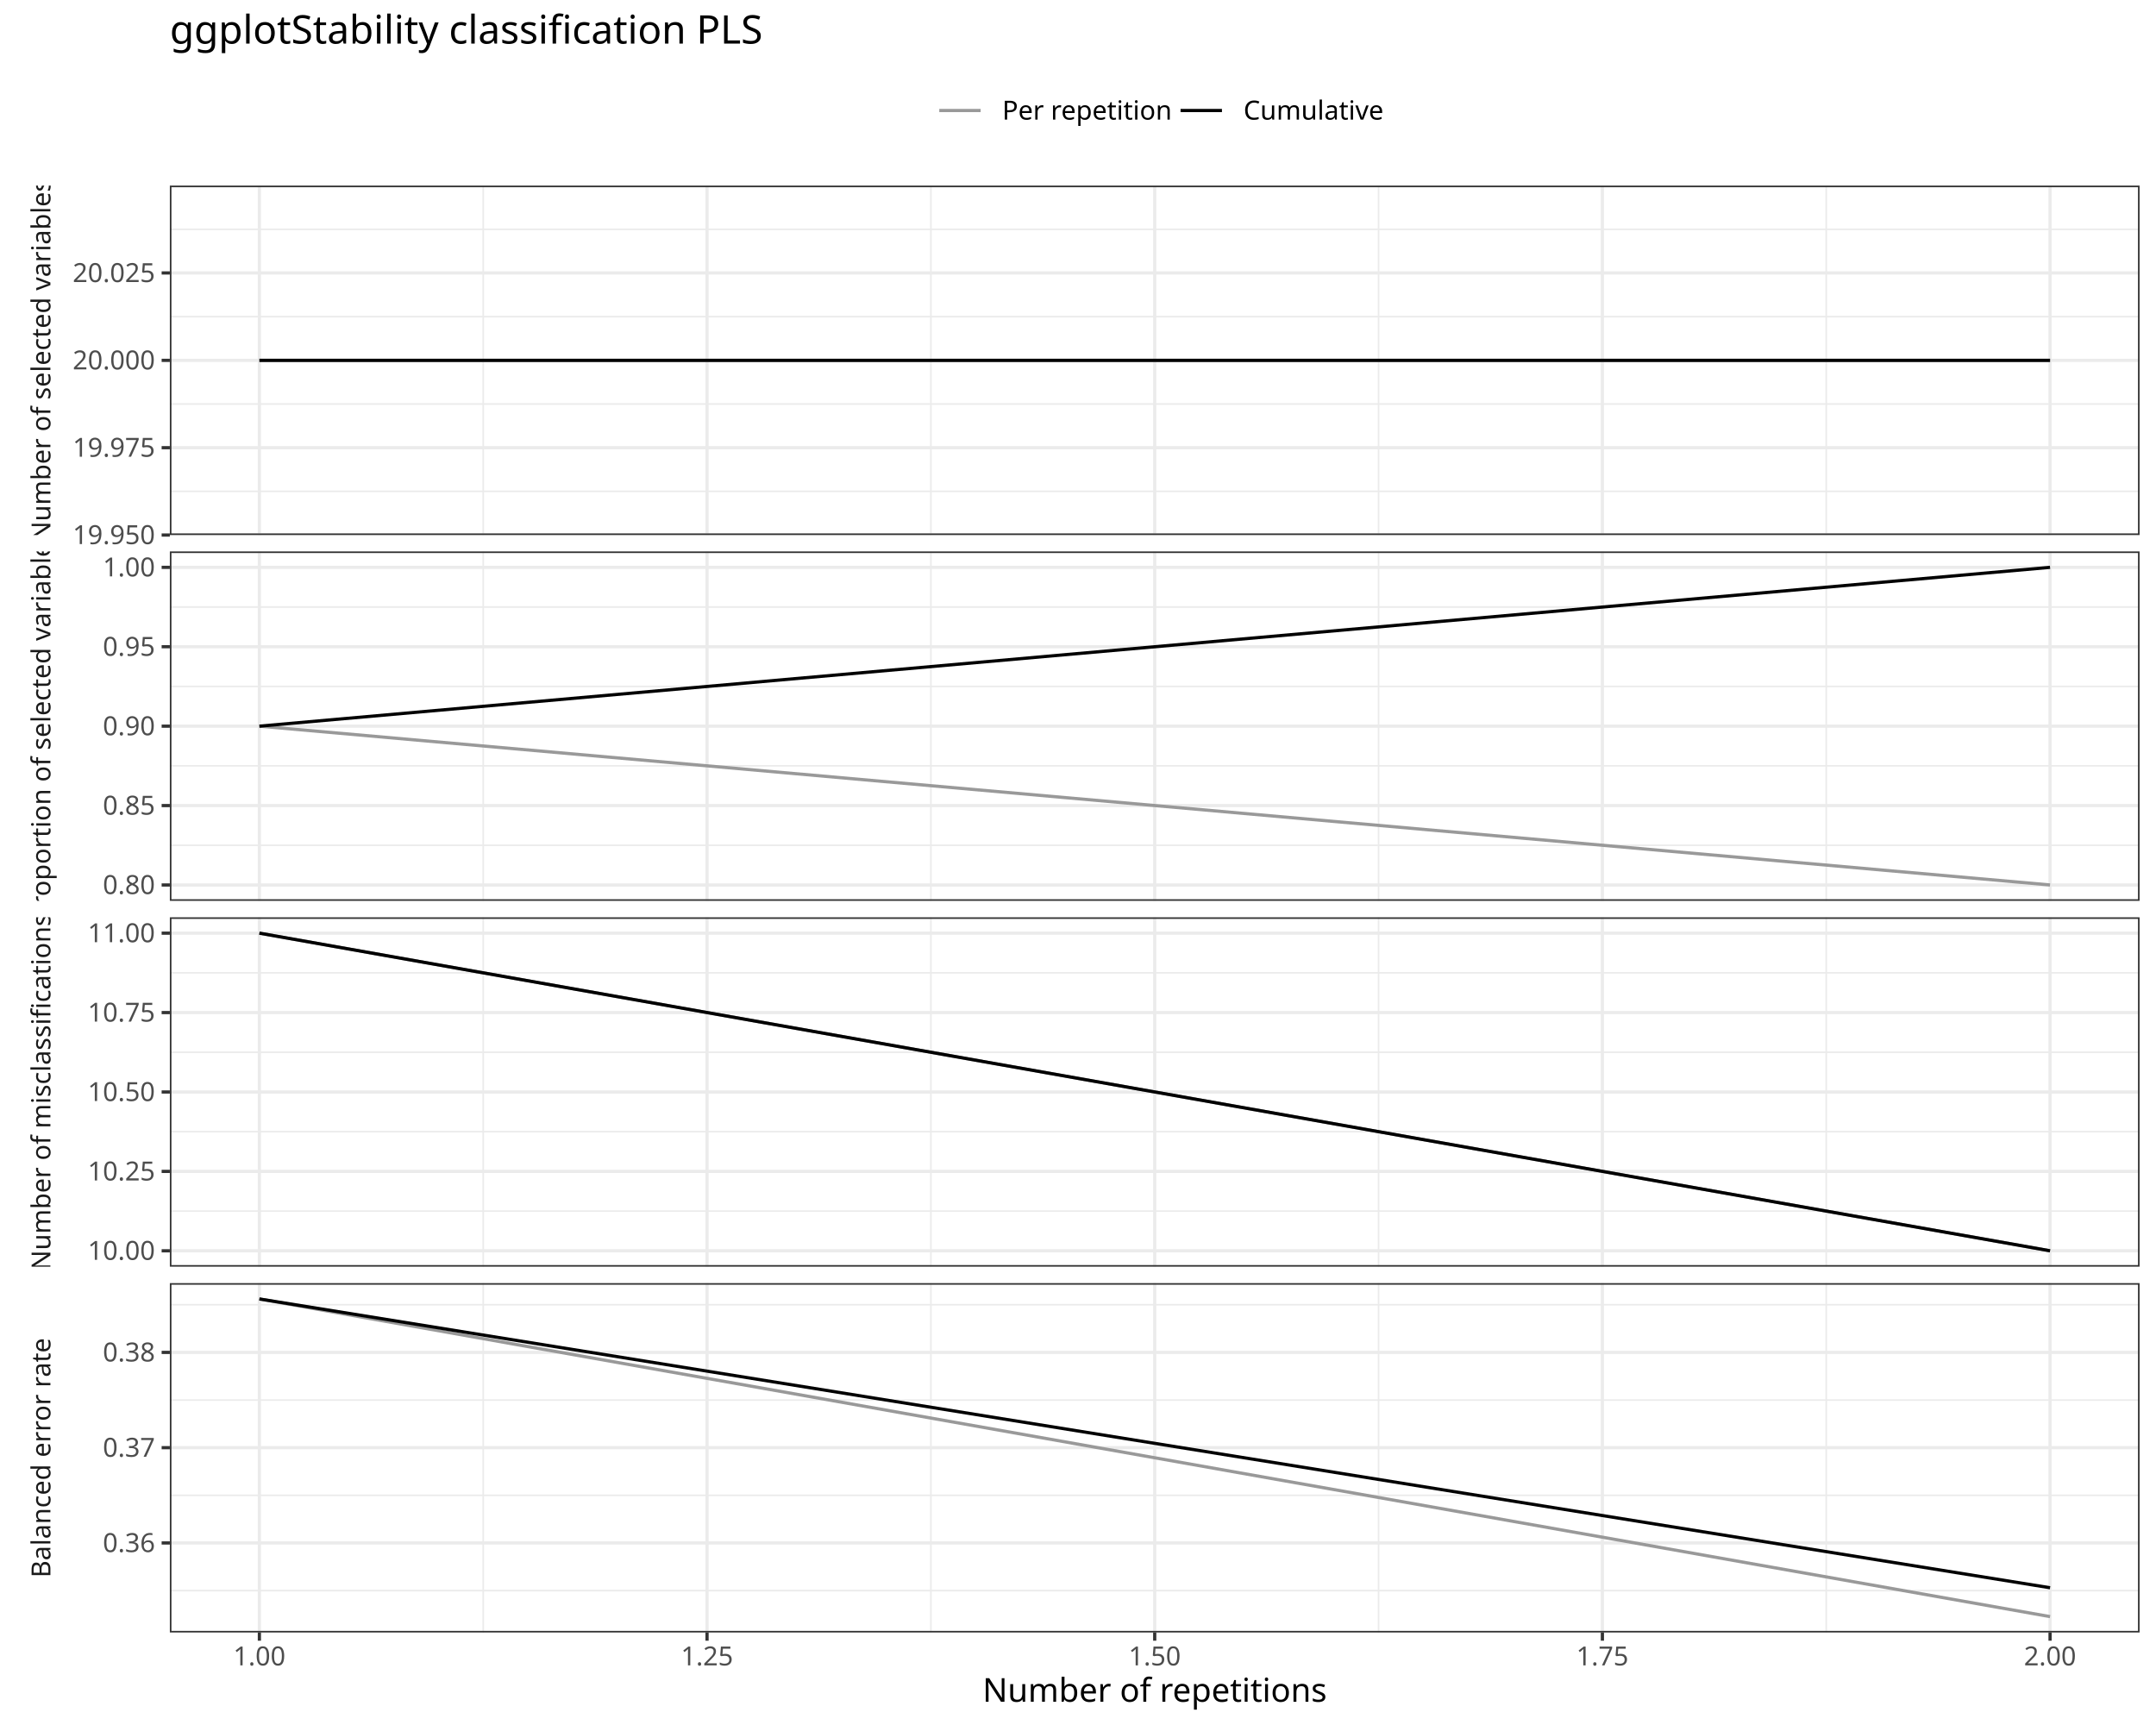
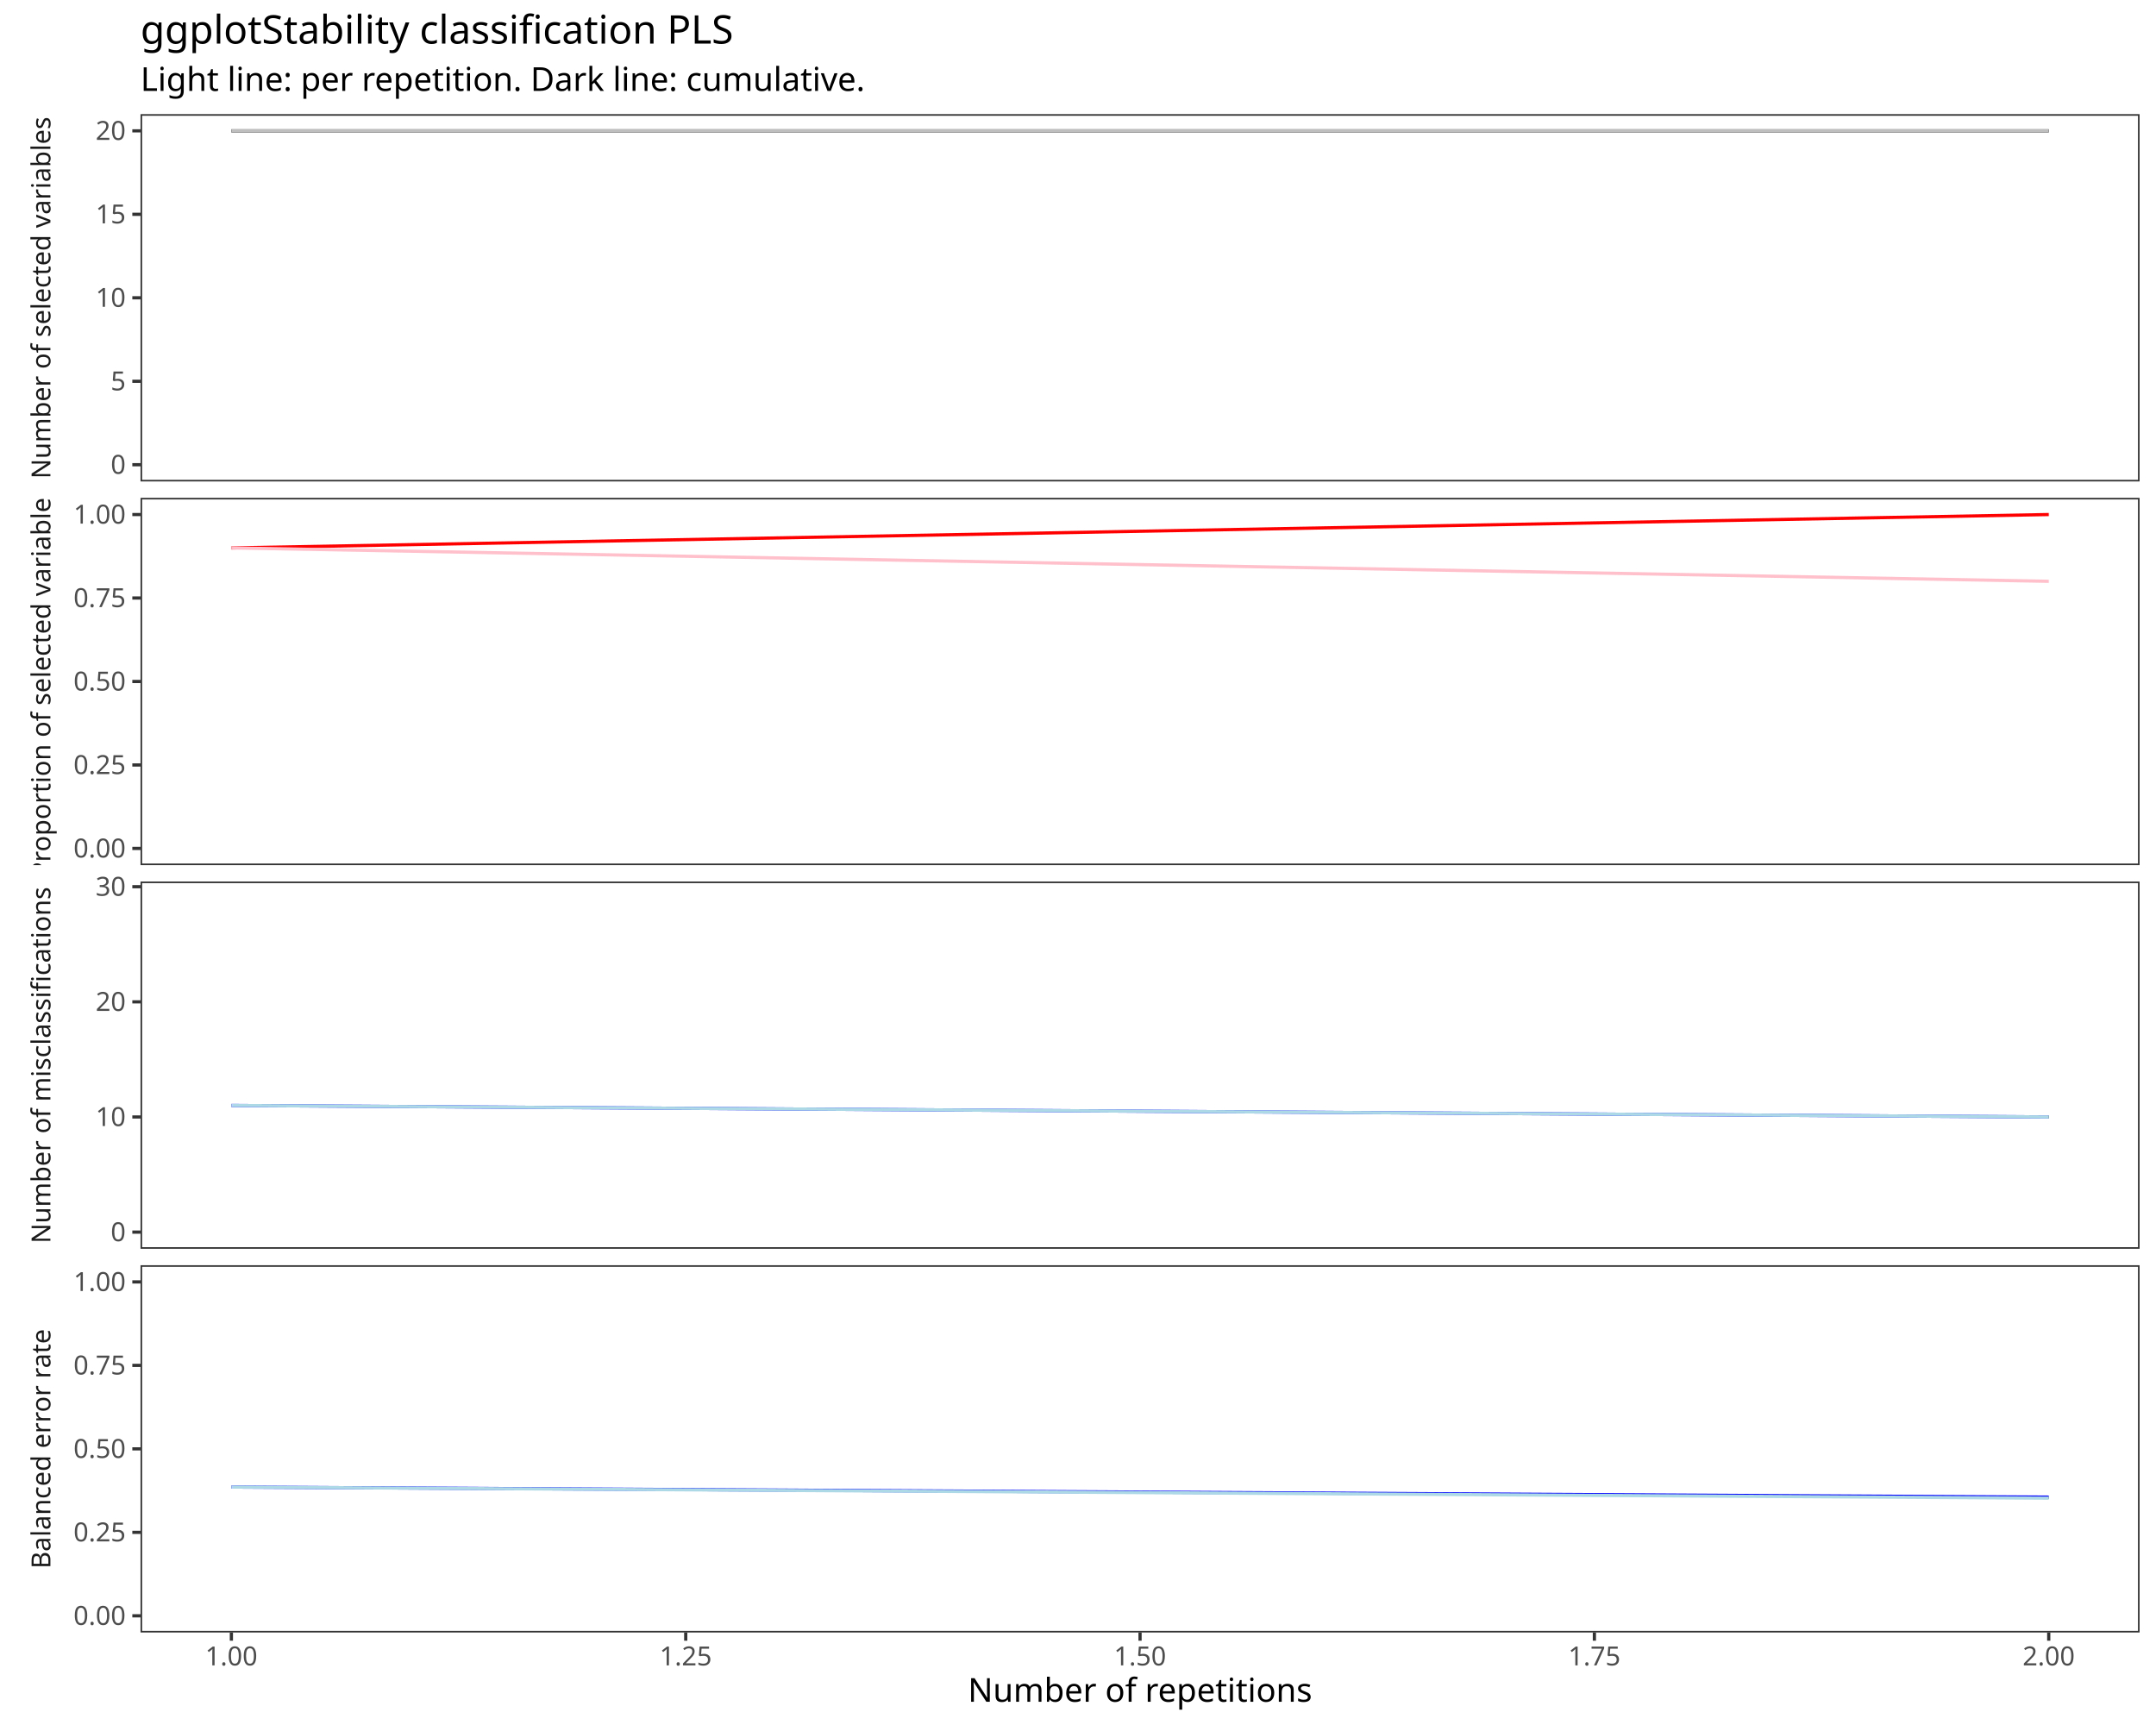
<svg xmlns="http://www.w3.org/2000/svg" class="svglite" data-engine-version="2.0" width="720.00pt" height="576.00pt" viewBox="0 0 720.00 576.00">
  <defs>
    <style type="text/css">
    .svglite line, .svglite polyline, .svglite polygon, .svglite path, .svglite rect, .svglite circle {
      fill: none;
      stroke: #000000;
      stroke-linecap: round;
      stroke-linejoin: round;
      stroke-miterlimit: 10.00;
    }
  </style>
  </defs>
  <rect width="100%" height="100%" style="stroke: none; fill: #FFFFFF;" />
  <defs>
    <clipPath id="cpMC4wMHw3MjAuMDB8MC4wMHw1NzYuMDA=">
      <rect x="0.00" y="0.00" width="720.00" height="576.00" />
    </clipPath>
  </defs>
  <g clip-path="url(#cpMC4wMHw3MjAuMDB8MC4wMHw1NzYuMDA=)">
    <rect x="0" y="0.00" width="720.00" height="576.00" style="stroke-width: 1.07; stroke: #FFFFFF; fill: #FFFFFF;" />
  </g>
  <defs>
-     <clipPath id="cpNTYuNzJ8NzE0LjUyfDYxLjk4fDE3OC42NQ==">
-       <rect x="56.72" y="61.98" width="657.80" height="116.67" />
+     <clipPath id="cpNDYuOTN8NzE0LjUyfDM4LjEyfDE2MC43Ng==">
+       <rect x="46.93" y="38.12" width="667.59" height="122.64" />
    </clipPath>
  </defs>
-   <g clip-path="url(#cpNTYuNzJ8NzE0LjUyfDYxLjk4fDE3OC42NQ==)">
-     <rect x="56.72" y="61.98" width="657.80" height="116.67" style="stroke-width: 1.07; stroke: none; fill: #FFFFFF;" />
-     <polyline points="56.72,164.07 714.52,164.07 " style="stroke-width: 0.53; stroke: #EBEBEB; stroke-linecap: butt;" />
-     <polyline points="56.72,134.90 714.52,134.90 " style="stroke-width: 0.53; stroke: #EBEBEB; stroke-linecap: butt;" />
-     <polyline points="56.72,105.73 714.52,105.73 " style="stroke-width: 0.53; stroke: #EBEBEB; stroke-linecap: butt;" />
-     <polyline points="56.72,76.57 714.52,76.57 " style="stroke-width: 0.53; stroke: #EBEBEB; stroke-linecap: butt;" />
-     <polyline points="56.72,61.98 714.52,61.98 " style="stroke-width: 0.53; stroke: #EBEBEB; stroke-linecap: butt;" />
-     <polyline points="161.37,178.65 161.37,61.98 " style="stroke-width: 0.53; stroke: #EBEBEB; stroke-linecap: butt;" />
-     <polyline points="310.87,178.65 310.87,61.98 " style="stroke-width: 0.53; stroke: #EBEBEB; stroke-linecap: butt;" />
-     <polyline points="460.37,178.65 460.37,61.98 " style="stroke-width: 0.53; stroke: #EBEBEB; stroke-linecap: butt;" />
-     <polyline points="609.87,178.65 609.87,61.98 " style="stroke-width: 0.53; stroke: #EBEBEB; stroke-linecap: butt;" />
-     <polyline points="56.72,178.65 714.52,178.65 " style="stroke-width: 1.07; stroke: #EBEBEB; stroke-linecap: butt;" />
-     <polyline points="56.72,149.49 714.52,149.49 " style="stroke-width: 1.07; stroke: #EBEBEB; stroke-linecap: butt;" />
-     <polyline points="56.72,120.32 714.52,120.32 " style="stroke-width: 1.07; stroke: #EBEBEB; stroke-linecap: butt;" />
-     <polyline points="56.72,91.15 714.52,91.15 " style="stroke-width: 1.07; stroke: #EBEBEB; stroke-linecap: butt;" />
-     <polyline points="86.62,178.65 86.62,61.98 " style="stroke-width: 1.07; stroke: #EBEBEB; stroke-linecap: butt;" />
-     <polyline points="236.12,178.65 236.12,61.98 " style="stroke-width: 1.07; stroke: #EBEBEB; stroke-linecap: butt;" />
-     <polyline points="385.62,178.65 385.62,61.98 " style="stroke-width: 1.07; stroke: #EBEBEB; stroke-linecap: butt;" />
-     <polyline points="535.12,178.65 535.12,61.98 " style="stroke-width: 1.07; stroke: #EBEBEB; stroke-linecap: butt;" />
-     <polyline points="684.62,178.65 684.62,61.98 " style="stroke-width: 1.07; stroke: #EBEBEB; stroke-linecap: butt;" />
-     <polyline points="86.62,120.32 684.62,120.32 " style="stroke-width: 1.07; stroke: #999999; stroke-linecap: butt;" />
-     <polyline points="86.62,120.32 684.62,120.32 " style="stroke-width: 1.07; stroke-linecap: butt;" />
-     <rect x="56.72" y="61.98" width="657.80" height="116.67" style="stroke-width: 1.07; stroke: #333333;" />
+   <g clip-path="url(#cpNDYuOTN8NzE0LjUyfDM4LjEyfDE2MC43Ng==)">
+     <rect x="46.93" y="38.12" width="667.59" height="122.64" style="stroke-width: 1.07; stroke: none; fill: #FFFFFF;" />
+     <polyline points="77.27,43.69 684.18,43.69 " style="stroke-width: 1.07; stroke-linecap: butt;" />
+     <polyline points="77.27,43.69 684.18,43.69 " style="stroke-width: 1.07; stroke: #BEBEBE; stroke-linecap: butt;" />
+     <rect x="46.93" y="38.12" width="667.59" height="122.64" style="stroke-width: 1.07; stroke: #333333;" />
  </g>
  <g clip-path="url(#cpMC4wMHw3MjAuMDB8MC4wMHw1NzYuMDA=)">
</g>
  <defs>
-     <clipPath id="cpNTYuNzJ8NzE0LjUyfDE4NC4xM3wzMDAuODE=">
-       <rect x="56.72" y="184.13" width="657.80" height="116.67" />
+     <clipPath id="cpNDYuOTN8NzE0LjUyfDE2Ni4yNHwyODguODc=">
+       <rect x="46.93" y="166.24" width="667.59" height="122.64" />
    </clipPath>
  </defs>
-   <g clip-path="url(#cpNTYuNzJ8NzE0LjUyfDE4NC4xM3wzMDAuODE=)">
-     <rect x="56.72" y="184.13" width="657.80" height="116.67" style="stroke-width: 1.07; stroke: none; fill: #FFFFFF;" />
-     <polyline points="56.72,282.25 714.52,282.25 " style="stroke-width: 0.53; stroke: #EBEBEB; stroke-linecap: butt;" />
-     <polyline points="56.72,255.73 714.52,255.73 " style="stroke-width: 0.53; stroke: #EBEBEB; stroke-linecap: butt;" />
-     <polyline points="56.72,229.21 714.52,229.21 " style="stroke-width: 0.53; stroke: #EBEBEB; stroke-linecap: butt;" />
-     <polyline points="56.72,202.70 714.52,202.70 " style="stroke-width: 0.53; stroke: #EBEBEB; stroke-linecap: butt;" />
-     <polyline points="161.37,300.81 161.37,184.13 " style="stroke-width: 0.53; stroke: #EBEBEB; stroke-linecap: butt;" />
-     <polyline points="310.87,300.81 310.87,184.13 " style="stroke-width: 0.53; stroke: #EBEBEB; stroke-linecap: butt;" />
-     <polyline points="460.37,300.81 460.37,184.13 " style="stroke-width: 0.53; stroke: #EBEBEB; stroke-linecap: butt;" />
-     <polyline points="609.87,300.81 609.87,184.13 " style="stroke-width: 0.53; stroke: #EBEBEB; stroke-linecap: butt;" />
-     <polyline points="56.72,295.50 714.52,295.50 " style="stroke-width: 1.07; stroke: #EBEBEB; stroke-linecap: butt;" />
-     <polyline points="56.72,268.99 714.52,268.99 " style="stroke-width: 1.07; stroke: #EBEBEB; stroke-linecap: butt;" />
-     <polyline points="56.72,242.47 714.52,242.47 " style="stroke-width: 1.07; stroke: #EBEBEB; stroke-linecap: butt;" />
-     <polyline points="56.72,215.95 714.52,215.95 " style="stroke-width: 1.07; stroke: #EBEBEB; stroke-linecap: butt;" />
-     <polyline points="56.72,189.44 714.52,189.44 " style="stroke-width: 1.07; stroke: #EBEBEB; stroke-linecap: butt;" />
-     <polyline points="86.62,300.81 86.62,184.13 " style="stroke-width: 1.07; stroke: #EBEBEB; stroke-linecap: butt;" />
-     <polyline points="236.12,300.81 236.12,184.13 " style="stroke-width: 1.07; stroke: #EBEBEB; stroke-linecap: butt;" />
-     <polyline points="385.62,300.81 385.62,184.13 " style="stroke-width: 1.07; stroke: #EBEBEB; stroke-linecap: butt;" />
-     <polyline points="535.12,300.81 535.12,184.13 " style="stroke-width: 1.07; stroke: #EBEBEB; stroke-linecap: butt;" />
-     <polyline points="684.62,300.81 684.62,184.13 " style="stroke-width: 1.07; stroke: #EBEBEB; stroke-linecap: butt;" />
-     <polyline points="86.62,242.47 684.62,295.50 " style="stroke-width: 1.07; stroke: #999999; stroke-linecap: butt;" />
-     <polyline points="86.62,242.47 684.62,189.44 " style="stroke-width: 1.07; stroke-linecap: butt;" />
-     <rect x="56.72" y="184.13" width="657.80" height="116.67" style="stroke-width: 1.07; stroke: #333333;" />
+   <g clip-path="url(#cpNDYuOTN8NzE0LjUyfDE2Ni4yNHwyODguODc=)">
+     <rect x="46.93" y="166.24" width="667.59" height="122.64" style="stroke-width: 1.07; stroke: none; fill: #FFFFFF;" />
+     <polyline points="77.27,182.96 684.18,171.81 " style="stroke-width: 1.07; stroke: #FF0000; stroke-linecap: butt;" />
+     <polyline points="77.27,182.96 684.18,194.11 " style="stroke-width: 1.07; stroke: #FFC0CB; stroke-linecap: butt;" />
+     <rect x="46.93" y="166.24" width="667.59" height="122.64" style="stroke-width: 1.07; stroke: #333333;" />
  </g>
  <g clip-path="url(#cpMC4wMHw3MjAuMDB8MC4wMHw1NzYuMDA=)">
</g>
  <defs>
-     <clipPath id="cpNTYuNzJ8NzE0LjUyfDMwNi4yOXw0MjIuOTY=">
-       <rect x="56.72" y="306.29" width="657.80" height="116.67" />
+     <clipPath id="cpNDYuOTN8NzE0LjUyfDI5NC4zNXw0MTYuOTk=">
+       <rect x="46.93" y="294.35" width="667.59" height="122.64" />
    </clipPath>
  </defs>
-   <g clip-path="url(#cpNTYuNzJ8NzE0LjUyfDMwNi4yOXw0MjIuOTY=)">
-     <rect x="56.72" y="306.29" width="657.80" height="116.67" style="stroke-width: 1.07; stroke: none; fill: #FFFFFF;" />
-     <polyline points="56.72,404.40 714.52,404.40 " style="stroke-width: 0.53; stroke: #EBEBEB; stroke-linecap: butt;" />
-     <polyline points="56.72,377.88 714.52,377.88 " style="stroke-width: 0.53; stroke: #EBEBEB; stroke-linecap: butt;" />
-     <polyline points="56.72,351.36 714.52,351.36 " style="stroke-width: 0.53; stroke: #EBEBEB; stroke-linecap: butt;" />
-     <polyline points="56.72,324.85 714.52,324.85 " style="stroke-width: 0.53; stroke: #EBEBEB; stroke-linecap: butt;" />
-     <polyline points="161.37,422.96 161.37,306.29 " style="stroke-width: 0.53; stroke: #EBEBEB; stroke-linecap: butt;" />
-     <polyline points="310.87,422.96 310.87,306.29 " style="stroke-width: 0.53; stroke: #EBEBEB; stroke-linecap: butt;" />
-     <polyline points="460.37,422.96 460.37,306.29 " style="stroke-width: 0.53; stroke: #EBEBEB; stroke-linecap: butt;" />
-     <polyline points="609.87,422.96 609.87,306.29 " style="stroke-width: 0.53; stroke: #EBEBEB; stroke-linecap: butt;" />
-     <polyline points="56.72,417.66 714.52,417.66 " style="stroke-width: 1.07; stroke: #EBEBEB; stroke-linecap: butt;" />
-     <polyline points="56.72,391.14 714.52,391.14 " style="stroke-width: 1.07; stroke: #EBEBEB; stroke-linecap: butt;" />
-     <polyline points="56.72,364.62 714.52,364.62 " style="stroke-width: 1.07; stroke: #EBEBEB; stroke-linecap: butt;" />
-     <polyline points="56.72,338.11 714.52,338.11 " style="stroke-width: 1.07; stroke: #EBEBEB; stroke-linecap: butt;" />
-     <polyline points="56.72,311.59 714.52,311.59 " style="stroke-width: 1.07; stroke: #EBEBEB; stroke-linecap: butt;" />
-     <polyline points="86.62,422.96 86.62,306.29 " style="stroke-width: 1.07; stroke: #EBEBEB; stroke-linecap: butt;" />
-     <polyline points="236.12,422.96 236.12,306.29 " style="stroke-width: 1.07; stroke: #EBEBEB; stroke-linecap: butt;" />
-     <polyline points="385.62,422.96 385.62,306.29 " style="stroke-width: 1.07; stroke: #EBEBEB; stroke-linecap: butt;" />
-     <polyline points="535.12,422.96 535.12,306.29 " style="stroke-width: 1.07; stroke: #EBEBEB; stroke-linecap: butt;" />
-     <polyline points="684.62,422.96 684.62,306.29 " style="stroke-width: 1.07; stroke: #EBEBEB; stroke-linecap: butt;" />
-     <polyline points="86.62,311.59 684.62,417.66 " style="stroke-width: 1.07; stroke: #999999; stroke-linecap: butt;" />
-     <polyline points="86.62,311.59 684.62,417.66 " style="stroke-width: 1.07; stroke-linecap: butt;" />
-     <rect x="56.72" y="306.29" width="657.80" height="116.67" style="stroke-width: 1.07; stroke: #333333;" />
+   <g clip-path="url(#cpNDYuOTN8NzE0LjUyfDI5NC4zNXw0MTYuOTk=)">
+     <rect x="46.93" y="294.35" width="667.59" height="122.64" style="stroke-width: 1.07; stroke: none; fill: #FFFFFF;" />
+     <polyline points="77.27,369.13 684.18,372.97 " style="stroke-width: 1.07; stroke: #0000FF; stroke-linecap: butt;" />
+     <polyline points="77.27,369.13 684.18,372.97 " style="stroke-width: 1.07; stroke: #ADD8E6; stroke-linecap: butt;" />
+     <rect x="46.93" y="294.35" width="667.59" height="122.64" style="stroke-width: 1.07; stroke: #333333;" />
  </g>
  <g clip-path="url(#cpMC4wMHw3MjAuMDB8MC4wMHw1NzYuMDA=)">
</g>
  <defs>
-     <clipPath id="cpNTYuNzJ8NzE0LjUyfDQyOC40NHw1NDUuMTE=">
-       <rect x="56.72" y="428.44" width="657.80" height="116.67" />
+     <clipPath id="cpNDYuOTN8NzE0LjUyfDQyMi40N3w1NDUuMTE=">
+       <rect x="46.93" y="422.47" width="667.59" height="122.64" />
    </clipPath>
  </defs>
-   <g clip-path="url(#cpNTYuNzJ8NzE0LjUyfDQyOC40NHw1NDUuMTE=)">
-     <rect x="56.72" y="428.44" width="657.80" height="116.67" style="stroke-width: 1.07; stroke: none; fill: #FFFFFF;" />
-     <polyline points="56.72,531.13 714.52,531.13 " style="stroke-width: 0.53; stroke: #EBEBEB; stroke-linecap: butt;" />
-     <polyline points="56.72,499.31 714.52,499.31 " style="stroke-width: 0.53; stroke: #EBEBEB; stroke-linecap: butt;" />
-     <polyline points="56.72,467.49 714.52,467.49 " style="stroke-width: 0.53; stroke: #EBEBEB; stroke-linecap: butt;" />
-     <polyline points="56.72,435.67 714.52,435.67 " style="stroke-width: 0.53; stroke: #EBEBEB; stroke-linecap: butt;" />
-     <polyline points="161.37,545.11 161.37,428.44 " style="stroke-width: 0.53; stroke: #EBEBEB; stroke-linecap: butt;" />
-     <polyline points="310.87,545.11 310.87,428.44 " style="stroke-width: 0.53; stroke: #EBEBEB; stroke-linecap: butt;" />
-     <polyline points="460.37,545.11 460.37,428.44 " style="stroke-width: 0.53; stroke: #EBEBEB; stroke-linecap: butt;" />
-     <polyline points="609.87,545.11 609.87,428.44 " style="stroke-width: 0.53; stroke: #EBEBEB; stroke-linecap: butt;" />
-     <polyline points="56.72,515.22 714.52,515.22 " style="stroke-width: 1.07; stroke: #EBEBEB; stroke-linecap: butt;" />
-     <polyline points="56.72,483.40 714.52,483.40 " style="stroke-width: 1.07; stroke: #EBEBEB; stroke-linecap: butt;" />
-     <polyline points="56.72,451.58 714.52,451.58 " style="stroke-width: 1.07; stroke: #EBEBEB; stroke-linecap: butt;" />
-     <polyline points="86.62,545.11 86.62,428.44 " style="stroke-width: 1.07; stroke: #EBEBEB; stroke-linecap: butt;" />
-     <polyline points="236.12,545.11 236.12,428.44 " style="stroke-width: 1.07; stroke: #EBEBEB; stroke-linecap: butt;" />
-     <polyline points="385.62,545.11 385.62,428.44 " style="stroke-width: 1.07; stroke: #EBEBEB; stroke-linecap: butt;" />
-     <polyline points="535.12,545.11 535.12,428.44 " style="stroke-width: 1.07; stroke: #EBEBEB; stroke-linecap: butt;" />
-     <polyline points="684.62,545.11 684.62,428.44 " style="stroke-width: 1.07; stroke: #EBEBEB; stroke-linecap: butt;" />
-     <polyline points="86.62,433.74 684.62,539.81 " style="stroke-width: 1.07; stroke: #999999; stroke-linecap: butt;" />
-     <polyline points="86.62,433.74 684.62,530.17 " style="stroke-width: 1.07; stroke-linecap: butt;" />
-     <rect x="56.72" y="428.44" width="657.80" height="116.67" style="stroke-width: 1.07; stroke: #333333;" />
+   <g clip-path="url(#cpNDYuOTN8NzE0LjUyfDQyMi40N3w1NDUuMTE=)">
+     <rect x="46.93" y="422.47" width="667.59" height="122.64" style="stroke-width: 1.07; stroke: none; fill: #FFFFFF;" />
+     <polyline points="77.27,496.55 684.18,499.93 " style="stroke-width: 1.07; stroke: #0000FF; stroke-linecap: butt;" />
+     <polyline points="77.27,496.55 684.18,500.26 " style="stroke-width: 1.07; stroke: #ADD8E6; stroke-linecap: butt;" />
+     <rect x="46.93" y="422.47" width="667.59" height="122.64" style="stroke-width: 1.07; stroke: #333333;" />
  </g>
  <g clip-path="url(#cpMC4wMHw3MjAuMDB8MC4wMHw1NzYuMDA=)">
</g>
  <defs>
-     <clipPath id="cpNS40OHwyMi4xM3w2MS45OHwxNzguNjU=">
-       <rect x="5.48" y="61.98" width="16.65" height="116.67" />
+     <clipPath id="cpNS40OHwyMi4xM3wzOC4xMnwxNjAuNzY=">
+       <rect x="5.48" y="38.12" width="16.65" height="122.64" />
    </clipPath>
  </defs>
-   <g clip-path="url(#cpNS40OHwyMi4xM3w2MS45OHwxNzguNjU=)">
-     <text transform="translate(16.83,120.32) rotate(-90)" text-anchor="middle" style="font-size: 8.80px; fill: #1A1A1A; font-family: sans;" textLength="113.98px" lengthAdjust="spacingAndGlyphs">Number of selected variables</text>
+   <g clip-path="url(#cpNS40OHwyMi4xM3wzOC4xMnwxNjAuNzY=)">
+     <text transform="translate(16.83,99.44) rotate(-90)" text-anchor="middle" style="font-size: 8.80px; fill: #1A1A1A; font-family: sans;" textLength="113.98px" lengthAdjust="spacingAndGlyphs">Number of selected variables</text>
  </g>
  <g clip-path="url(#cpMC4wMHw3MjAuMDB8MC4wMHw1NzYuMDA=)">
</g>
  <defs>
-     <clipPath id="cpNS40OHwyMi4xM3wxODQuMTN8MzAwLjgx">
-       <rect x="5.48" y="184.13" width="16.65" height="116.67" />
+     <clipPath id="cpNS40OHwyMi4xM3wxNjYuMjR8Mjg4Ljg3">
+       <rect x="5.48" y="166.24" width="16.65" height="122.64" />
    </clipPath>
  </defs>
-   <g clip-path="url(#cpNS40OHwyMi4xM3wxODQuMTN8MzAwLjgx)">
-     <text transform="translate(16.83,242.47) rotate(-90)" text-anchor="middle" style="font-size: 8.80px; fill: #1A1A1A; font-family: sans;" textLength="123.28px" lengthAdjust="spacingAndGlyphs">Proportion of selected variables</text>
+   <g clip-path="url(#cpNS40OHwyMi4xM3wxNjYuMjR8Mjg4Ljg3)">
+     <text transform="translate(16.83,227.56) rotate(-90)" text-anchor="middle" style="font-size: 8.80px; fill: #1A1A1A; font-family: sans;" textLength="123.28px" lengthAdjust="spacingAndGlyphs">Proportion of selected variables</text>
  </g>
  <g clip-path="url(#cpMC4wMHw3MjAuMDB8MC4wMHw1NzYuMDA=)">
</g>
  <defs>
-     <clipPath id="cpNS40OHwyMi4xM3wzMDYuMjl8NDIyLjk2">
-       <rect x="5.48" y="306.29" width="16.65" height="116.67" />
+     <clipPath id="cpNS40OHwyMi4xM3wyOTQuMzV8NDE2Ljk5">
+       <rect x="5.48" y="294.35" width="16.65" height="122.64" />
    </clipPath>
  </defs>
-   <g clip-path="url(#cpNS40OHwyMi4xM3wzMDYuMjl8NDIyLjk2)">
-     <text transform="translate(16.83,364.62) rotate(-90)" text-anchor="middle" style="font-size: 8.80px; fill: #1A1A1A; font-family: sans;" textLength="111.52px" lengthAdjust="spacingAndGlyphs">Number of misclassifications</text>
+   <g clip-path="url(#cpNS40OHwyMi4xM3wyOTQuMzV8NDE2Ljk5)">
+     <text transform="translate(16.83,355.67) rotate(-90)" text-anchor="middle" style="font-size: 8.80px; fill: #1A1A1A; font-family: sans;" textLength="111.52px" lengthAdjust="spacingAndGlyphs">Number of misclassifications</text>
  </g>
  <g clip-path="url(#cpMC4wMHw3MjAuMDB8MC4wMHw1NzYuMDA=)">
</g>
  <defs>
-     <clipPath id="cpNS40OHwyMi4xM3w0MjguNDR8NTQ1LjEx">
-       <rect x="5.48" y="428.44" width="16.65" height="116.67" />
+     <clipPath id="cpNS40OHwyMi4xM3w0MjIuNDd8NTQ1LjEx">
+       <rect x="5.48" y="422.47" width="16.65" height="122.64" />
    </clipPath>
  </defs>
-   <g clip-path="url(#cpNS40OHwyMi4xM3w0MjguNDR8NTQ1LjEx)">
-     <text transform="translate(16.83,486.78) rotate(-90)" text-anchor="middle" style="font-size: 8.80px; fill: #1A1A1A; font-family: sans;" textLength="75.34px" lengthAdjust="spacingAndGlyphs">Balanced error rate</text>
+   <g clip-path="url(#cpNS40OHwyMi4xM3w0MjIuNDd8NTQ1LjEx)">
+     <text transform="translate(16.83,483.79) rotate(-90)" text-anchor="middle" style="font-size: 8.80px; fill: #1A1A1A; font-family: sans;" textLength="75.34px" lengthAdjust="spacingAndGlyphs">Balanced error rate</text>
  </g>
  <g clip-path="url(#cpMC4wMHw3MjAuMDB8MC4wMHw1NzYuMDA=)">
-     <polyline points="86.62,547.85 86.62,545.11 " style="stroke-width: 1.07; stroke: #333333; stroke-linecap: butt;" />
-     <polyline points="236.12,547.85 236.12,545.11 " style="stroke-width: 1.07; stroke: #333333; stroke-linecap: butt;" />
-     <polyline points="385.62,547.85 385.62,545.11 " style="stroke-width: 1.07; stroke: #333333; stroke-linecap: butt;" />
-     <polyline points="535.12,547.85 535.12,545.11 " style="stroke-width: 1.07; stroke: #333333; stroke-linecap: butt;" />
-     <polyline points="684.62,547.85 684.62,545.11 " style="stroke-width: 1.07; stroke: #333333; stroke-linecap: butt;" />
-     <text x="86.62" y="556.10" text-anchor="middle" style="font-size: 8.80px; fill: #4D4D4D; font-family: sans;" textLength="17.13px" lengthAdjust="spacingAndGlyphs">1.00</text>
-     <text x="236.12" y="556.10" text-anchor="middle" style="font-size: 8.80px; fill: #4D4D4D; font-family: sans;" textLength="17.13px" lengthAdjust="spacingAndGlyphs">1.25</text>
-     <text x="385.62" y="556.10" text-anchor="middle" style="font-size: 8.80px; fill: #4D4D4D; font-family: sans;" textLength="17.13px" lengthAdjust="spacingAndGlyphs">1.50</text>
-     <text x="535.12" y="556.10" text-anchor="middle" style="font-size: 8.80px; fill: #4D4D4D; font-family: sans;" textLength="17.13px" lengthAdjust="spacingAndGlyphs">1.75</text>
-     <text x="684.62" y="556.10" text-anchor="middle" style="font-size: 8.80px; fill: #4D4D4D; font-family: sans;" textLength="17.13px" lengthAdjust="spacingAndGlyphs">2.00</text>
-     <text x="51.79" y="181.68" text-anchor="end" style="font-size: 8.80px; fill: #4D4D4D; font-family: sans;" textLength="26.92px" lengthAdjust="spacingAndGlyphs">19.950</text>
-     <text x="51.79" y="152.51" text-anchor="end" style="font-size: 8.80px; fill: #4D4D4D; font-family: sans;" textLength="26.92px" lengthAdjust="spacingAndGlyphs">19.975</text>
-     <text x="51.79" y="123.35" text-anchor="end" style="font-size: 8.80px; fill: #4D4D4D; font-family: sans;" textLength="26.92px" lengthAdjust="spacingAndGlyphs">20.000</text>
-     <text x="51.79" y="94.18" text-anchor="end" style="font-size: 8.80px; fill: #4D4D4D; font-family: sans;" textLength="26.92px" lengthAdjust="spacingAndGlyphs">20.025</text>
-     <polyline points="53.98,178.65 56.72,178.65 " style="stroke-width: 1.07; stroke: #333333; stroke-linecap: butt;" />
-     <polyline points="53.98,149.49 56.72,149.49 " style="stroke-width: 1.07; stroke: #333333; stroke-linecap: butt;" />
-     <polyline points="53.98,120.32 56.72,120.32 " style="stroke-width: 1.07; stroke: #333333; stroke-linecap: butt;" />
-     <polyline points="53.98,91.15 56.72,91.15 " style="stroke-width: 1.07; stroke: #333333; stroke-linecap: butt;" />
-     <text x="51.79" y="298.53" text-anchor="end" style="font-size: 8.80px; fill: #4D4D4D; font-family: sans;" textLength="17.13px" lengthAdjust="spacingAndGlyphs">0.80</text>
-     <text x="51.79" y="272.02" text-anchor="end" style="font-size: 8.80px; fill: #4D4D4D; font-family: sans;" textLength="17.13px" lengthAdjust="spacingAndGlyphs">0.85</text>
-     <text x="51.79" y="245.50" text-anchor="end" style="font-size: 8.80px; fill: #4D4D4D; font-family: sans;" textLength="17.13px" lengthAdjust="spacingAndGlyphs">0.90</text>
-     <text x="51.79" y="218.98" text-anchor="end" style="font-size: 8.80px; fill: #4D4D4D; font-family: sans;" textLength="17.13px" lengthAdjust="spacingAndGlyphs">0.95</text>
-     <text x="51.79" y="192.47" text-anchor="end" style="font-size: 8.80px; fill: #4D4D4D; font-family: sans;" textLength="17.13px" lengthAdjust="spacingAndGlyphs">1.00</text>
-     <polyline points="53.98,295.50 56.72,295.50 " style="stroke-width: 1.07; stroke: #333333; stroke-linecap: butt;" />
-     <polyline points="53.98,268.99 56.72,268.99 " style="stroke-width: 1.07; stroke: #333333; stroke-linecap: butt;" />
-     <polyline points="53.98,242.47 56.72,242.47 " style="stroke-width: 1.07; stroke: #333333; stroke-linecap: butt;" />
-     <polyline points="53.98,215.95 56.72,215.95 " style="stroke-width: 1.07; stroke: #333333; stroke-linecap: butt;" />
-     <polyline points="53.98,189.44 56.72,189.44 " style="stroke-width: 1.07; stroke: #333333; stroke-linecap: butt;" />
-     <text x="51.79" y="420.68" text-anchor="end" style="font-size: 8.80px; fill: #4D4D4D; font-family: sans;" textLength="22.02px" lengthAdjust="spacingAndGlyphs">10.00</text>
-     <text x="51.79" y="394.17" text-anchor="end" style="font-size: 8.80px; fill: #4D4D4D; font-family: sans;" textLength="22.02px" lengthAdjust="spacingAndGlyphs">10.25</text>
-     <text x="51.79" y="367.65" text-anchor="end" style="font-size: 8.80px; fill: #4D4D4D; font-family: sans;" textLength="22.02px" lengthAdjust="spacingAndGlyphs">10.50</text>
-     <text x="51.79" y="341.13" text-anchor="end" style="font-size: 8.80px; fill: #4D4D4D; font-family: sans;" textLength="22.02px" lengthAdjust="spacingAndGlyphs">10.75</text>
-     <text x="51.79" y="314.62" text-anchor="end" style="font-size: 8.80px; fill: #4D4D4D; font-family: sans;" textLength="22.02px" lengthAdjust="spacingAndGlyphs">11.00</text>
-     <polyline points="53.98,417.66 56.72,417.66 " style="stroke-width: 1.07; stroke: #333333; stroke-linecap: butt;" />
-     <polyline points="53.98,391.14 56.72,391.14 " style="stroke-width: 1.07; stroke: #333333; stroke-linecap: butt;" />
-     <polyline points="53.98,364.62 56.72,364.62 " style="stroke-width: 1.07; stroke: #333333; stroke-linecap: butt;" />
-     <polyline points="53.98,338.11 56.72,338.11 " style="stroke-width: 1.07; stroke: #333333; stroke-linecap: butt;" />
-     <polyline points="53.98,311.59 56.72,311.59 " style="stroke-width: 1.07; stroke: #333333; stroke-linecap: butt;" />
-     <text x="51.79" y="518.25" text-anchor="end" style="font-size: 8.80px; fill: #4D4D4D; font-family: sans;" textLength="17.13px" lengthAdjust="spacingAndGlyphs">0.36</text>
-     <text x="51.79" y="486.43" text-anchor="end" style="font-size: 8.80px; fill: #4D4D4D; font-family: sans;" textLength="17.13px" lengthAdjust="spacingAndGlyphs">0.37</text>
-     <text x="51.79" y="454.61" text-anchor="end" style="font-size: 8.80px; fill: #4D4D4D; font-family: sans;" textLength="17.13px" lengthAdjust="spacingAndGlyphs">0.38</text>
-     <polyline points="53.98,515.22 56.72,515.22 " style="stroke-width: 1.07; stroke: #333333; stroke-linecap: butt;" />
-     <polyline points="53.98,483.40 56.72,483.40 " style="stroke-width: 1.07; stroke: #333333; stroke-linecap: butt;" />
-     <polyline points="53.98,451.58 56.72,451.58 " style="stroke-width: 1.07; stroke: #333333; stroke-linecap: butt;" />
-     <text x="385.62" y="568.24" text-anchor="middle" style="font-size: 11.00px; font-family: sans;" textLength="105.17px" lengthAdjust="spacingAndGlyphs">Number of repetitions</text>
-     <rect x="306.46" y="22.78" width="158.32" height="28.24" style="stroke-width: 1.07; stroke: none; fill: #FFFFFF;" />
-     <rect x="311.94" y="28.26" width="17.28" height="17.28" style="stroke-width: 1.07; stroke: none; fill: #FFFFFF;" />
-     <line x1="313.67" y1="36.90" x2="327.49" y2="36.90" style="stroke-width: 1.07; stroke: #999999; stroke-linecap: butt;" />
-     <rect x="392.52" y="28.26" width="17.28" height="17.28" style="stroke-width: 1.07; stroke: none; fill: #FFFFFF;" />
-     <line x1="394.25" y1="36.90" x2="408.07" y2="36.90" style="stroke-width: 1.07; stroke-linecap: butt;" />
-     <text x="334.70" y="39.93" style="font-size: 8.80px; font-family: sans;" textLength="52.34px" lengthAdjust="spacingAndGlyphs">Per repetition</text>
-     <text x="415.28" y="39.93" style="font-size: 8.80px; font-family: sans;" textLength="44.02px" lengthAdjust="spacingAndGlyphs">Cumulative</text>
-     <text x="56.72" y="14.56" style="font-size: 13.20px; font-family: sans;" textLength="189.32px" lengthAdjust="spacingAndGlyphs">ggplotStability classification PLS</text>
+     <polyline points="77.27,547.85 77.27,545.11 " style="stroke-width: 1.07; stroke: #333333; stroke-linecap: butt;" />
+     <polyline points="229.00,547.85 229.00,545.11 " style="stroke-width: 1.07; stroke: #333333; stroke-linecap: butt;" />
+     <polyline points="380.72,547.85 380.72,545.11 " style="stroke-width: 1.07; stroke: #333333; stroke-linecap: butt;" />
+     <polyline points="532.45,547.85 532.45,545.11 " style="stroke-width: 1.07; stroke: #333333; stroke-linecap: butt;" />
+     <polyline points="684.18,547.85 684.18,545.11 " style="stroke-width: 1.07; stroke: #333333; stroke-linecap: butt;" />
+     <text x="77.27" y="556.10" text-anchor="middle" style="font-size: 8.80px; fill: #4D4D4D; font-family: sans;" textLength="17.13px" lengthAdjust="spacingAndGlyphs">1.00</text>
+     <text x="229.00" y="556.10" text-anchor="middle" style="font-size: 8.80px; fill: #4D4D4D; font-family: sans;" textLength="17.13px" lengthAdjust="spacingAndGlyphs">1.25</text>
+     <text x="380.72" y="556.10" text-anchor="middle" style="font-size: 8.80px; fill: #4D4D4D; font-family: sans;" textLength="17.13px" lengthAdjust="spacingAndGlyphs">1.50</text>
+     <text x="532.45" y="556.10" text-anchor="middle" style="font-size: 8.80px; fill: #4D4D4D; font-family: sans;" textLength="17.13px" lengthAdjust="spacingAndGlyphs">1.75</text>
+     <text x="684.18" y="556.10" text-anchor="middle" style="font-size: 8.80px; fill: #4D4D4D; font-family: sans;" textLength="17.13px" lengthAdjust="spacingAndGlyphs">2.00</text>
+     <text x="42.00" y="158.21" text-anchor="end" style="font-size: 8.80px; fill: #4D4D4D; font-family: sans;" textLength="4.89px" lengthAdjust="spacingAndGlyphs">0</text>
+     <text x="42.00" y="130.34" text-anchor="end" style="font-size: 8.80px; fill: #4D4D4D; font-family: sans;" textLength="4.89px" lengthAdjust="spacingAndGlyphs">5</text>
+     <text x="42.00" y="102.46" text-anchor="end" style="font-size: 8.80px; fill: #4D4D4D; font-family: sans;" textLength="9.79px" lengthAdjust="spacingAndGlyphs">10</text>
+     <text x="42.00" y="74.59" text-anchor="end" style="font-size: 8.80px; fill: #4D4D4D; font-family: sans;" textLength="9.79px" lengthAdjust="spacingAndGlyphs">15</text>
+     <text x="42.00" y="46.72" text-anchor="end" style="font-size: 8.80px; fill: #4D4D4D; font-family: sans;" textLength="9.79px" lengthAdjust="spacingAndGlyphs">20</text>
+     <polyline points="44.19,155.18 46.93,155.18 " style="stroke-width: 1.07; stroke: #333333; stroke-linecap: butt;" />
+     <polyline points="44.19,127.31 46.93,127.31 " style="stroke-width: 1.07; stroke: #333333; stroke-linecap: butt;" />
+     <polyline points="44.19,99.44 46.93,99.44 " style="stroke-width: 1.07; stroke: #333333; stroke-linecap: butt;" />
+     <polyline points="44.19,71.56 46.93,71.56 " style="stroke-width: 1.07; stroke: #333333; stroke-linecap: butt;" />
+     <polyline points="44.19,43.69 46.93,43.69 " style="stroke-width: 1.07; stroke: #333333; stroke-linecap: butt;" />
+     <text x="42.00" y="286.33" text-anchor="end" style="font-size: 8.80px; fill: #4D4D4D; font-family: sans;" textLength="17.13px" lengthAdjust="spacingAndGlyphs">0.00</text>
+     <text x="42.00" y="258.46" text-anchor="end" style="font-size: 8.80px; fill: #4D4D4D; font-family: sans;" textLength="17.13px" lengthAdjust="spacingAndGlyphs">0.25</text>
+     <text x="42.00" y="230.58" text-anchor="end" style="font-size: 8.80px; fill: #4D4D4D; font-family: sans;" textLength="17.13px" lengthAdjust="spacingAndGlyphs">0.50</text>
+     <text x="42.00" y="202.71" text-anchor="end" style="font-size: 8.80px; fill: #4D4D4D; font-family: sans;" textLength="17.13px" lengthAdjust="spacingAndGlyphs">0.75</text>
+     <text x="42.00" y="174.84" text-anchor="end" style="font-size: 8.80px; fill: #4D4D4D; font-family: sans;" textLength="17.13px" lengthAdjust="spacingAndGlyphs">1.00</text>
+     <polyline points="44.19,283.30 46.93,283.30 " style="stroke-width: 1.07; stroke: #333333; stroke-linecap: butt;" />
+     <polyline points="44.19,255.43 46.93,255.43 " style="stroke-width: 1.07; stroke: #333333; stroke-linecap: butt;" />
+     <polyline points="44.19,227.56 46.93,227.56 " style="stroke-width: 1.07; stroke: #333333; stroke-linecap: butt;" />
+     <polyline points="44.19,199.68 46.93,199.68 " style="stroke-width: 1.07; stroke: #333333; stroke-linecap: butt;" />
+     <polyline points="44.19,171.81 46.93,171.81 " style="stroke-width: 1.07; stroke: #333333; stroke-linecap: butt;" />
+     <text x="42.00" y="414.45" text-anchor="end" style="font-size: 8.80px; fill: #4D4D4D; font-family: sans;" textLength="4.89px" lengthAdjust="spacingAndGlyphs">0</text>
+     <text x="42.00" y="376.00" text-anchor="end" style="font-size: 8.80px; fill: #4D4D4D; font-family: sans;" textLength="9.79px" lengthAdjust="spacingAndGlyphs">10</text>
+     <text x="42.00" y="337.56" text-anchor="end" style="font-size: 8.80px; fill: #4D4D4D; font-family: sans;" textLength="9.79px" lengthAdjust="spacingAndGlyphs">20</text>
+     <text x="42.00" y="299.11" text-anchor="end" style="font-size: 8.80px; fill: #4D4D4D; font-family: sans;" textLength="9.79px" lengthAdjust="spacingAndGlyphs">30</text>
+     <polyline points="44.19,411.42 46.93,411.42 " style="stroke-width: 1.07; stroke: #333333; stroke-linecap: butt;" />
+     <polyline points="44.19,372.97 46.93,372.97 " style="stroke-width: 1.07; stroke: #333333; stroke-linecap: butt;" />
+     <polyline points="44.19,334.53 46.93,334.53 " style="stroke-width: 1.07; stroke: #333333; stroke-linecap: butt;" />
+     <polyline points="44.19,296.08 46.93,296.08 " style="stroke-width: 1.07; stroke: #333333; stroke-linecap: butt;" />
+     <text x="42.00" y="542.57" text-anchor="end" style="font-size: 8.80px; fill: #4D4D4D; font-family: sans;" textLength="17.13px" lengthAdjust="spacingAndGlyphs">0.00</text>
+     <text x="42.00" y="514.69" text-anchor="end" style="font-size: 8.80px; fill: #4D4D4D; font-family: sans;" textLength="17.13px" lengthAdjust="spacingAndGlyphs">0.25</text>
+     <text x="42.00" y="486.82" text-anchor="end" style="font-size: 8.80px; fill: #4D4D4D; font-family: sans;" textLength="17.13px" lengthAdjust="spacingAndGlyphs">0.50</text>
+     <text x="42.00" y="458.95" text-anchor="end" style="font-size: 8.80px; fill: #4D4D4D; font-family: sans;" textLength="17.13px" lengthAdjust="spacingAndGlyphs">0.75</text>
+     <text x="42.00" y="431.08" text-anchor="end" style="font-size: 8.80px; fill: #4D4D4D; font-family: sans;" textLength="17.13px" lengthAdjust="spacingAndGlyphs">1.00</text>
+     <polyline points="44.19,539.54 46.93,539.54 " style="stroke-width: 1.07; stroke: #333333; stroke-linecap: butt;" />
+     <polyline points="44.19,511.67 46.93,511.67 " style="stroke-width: 1.07; stroke: #333333; stroke-linecap: butt;" />
+     <polyline points="44.19,483.79 46.93,483.79 " style="stroke-width: 1.07; stroke: #333333; stroke-linecap: butt;" />
+     <polyline points="44.19,455.92 46.93,455.92 " style="stroke-width: 1.07; stroke: #333333; stroke-linecap: butt;" />
+     <polyline points="44.19,428.05 46.93,428.05 " style="stroke-width: 1.07; stroke: #333333; stroke-linecap: butt;" />
+     <text x="380.72" y="568.24" text-anchor="middle" style="font-size: 11.00px; font-family: sans;" textLength="105.17px" lengthAdjust="spacingAndGlyphs">Number of repetitions</text>
+     <text x="46.93" y="30.35" style="font-size: 11.00px; font-family: sans;" textLength="225.62px" lengthAdjust="spacingAndGlyphs">Light line: per repetition. Dark line: cumulative.</text>
+     <text x="46.93" y="14.56" style="font-size: 13.20px; font-family: sans;" textLength="189.32px" lengthAdjust="spacingAndGlyphs">ggplotStability classification PLS</text>
  </g>
</svg>
